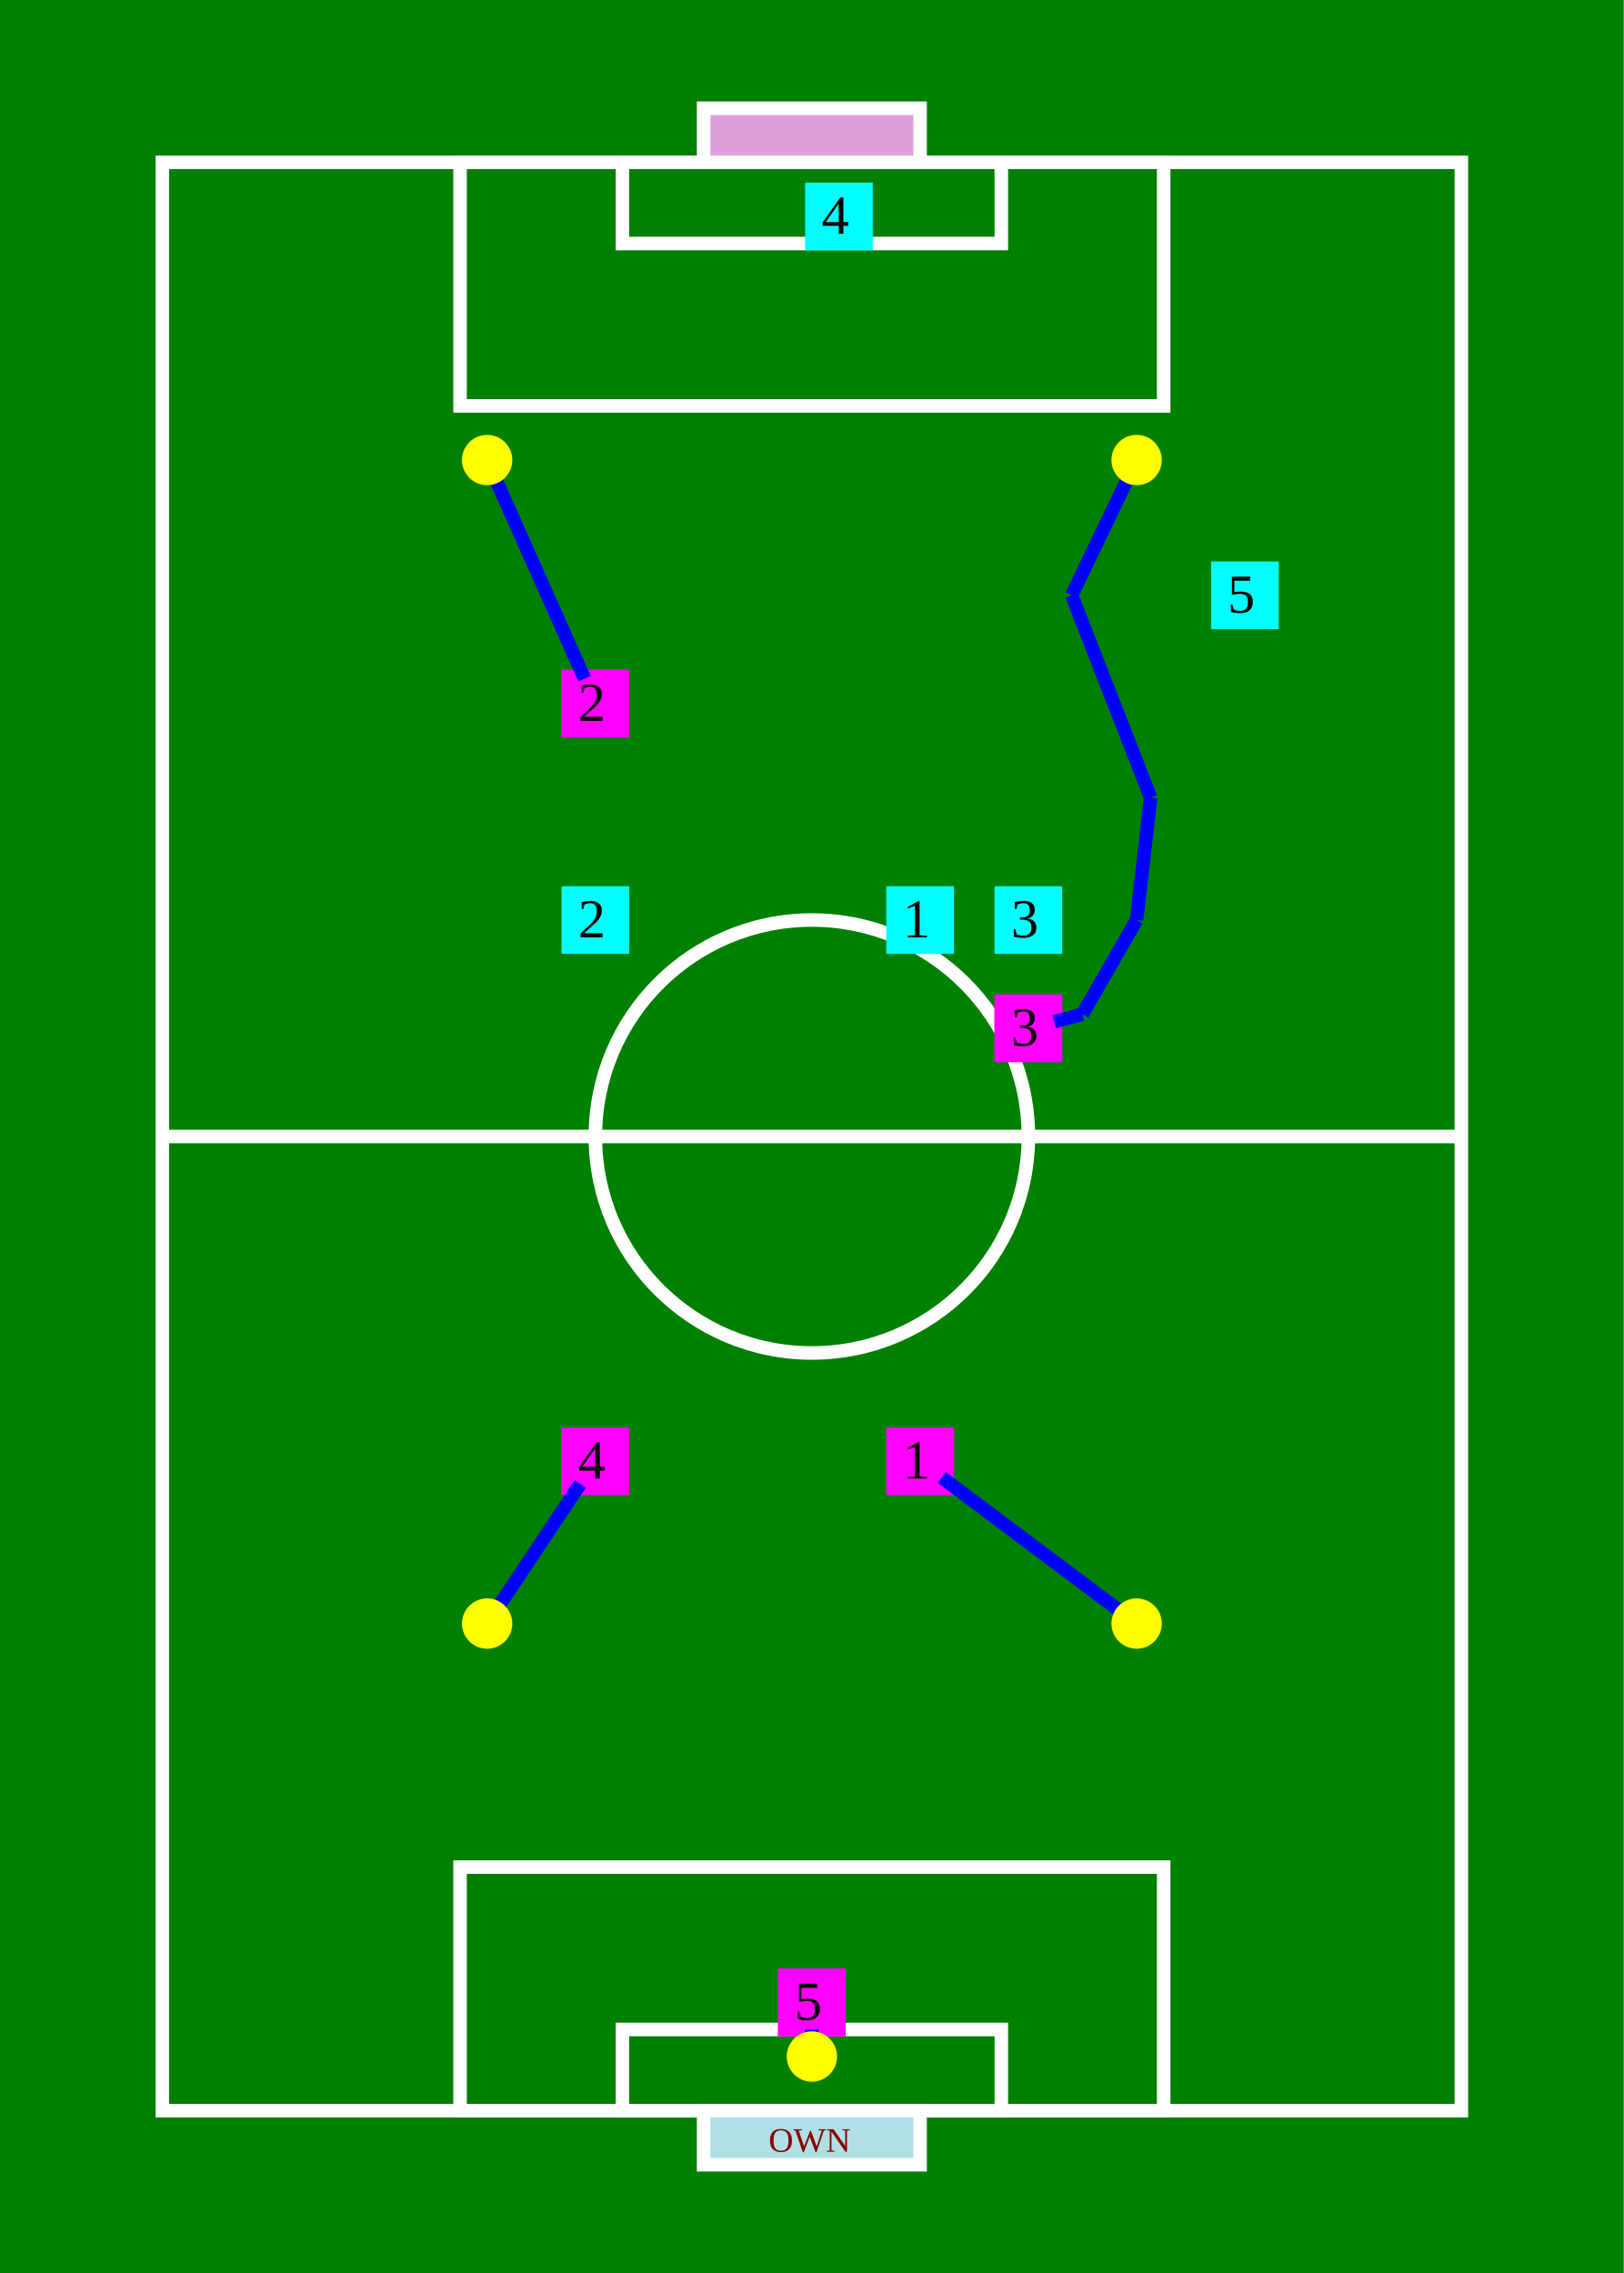
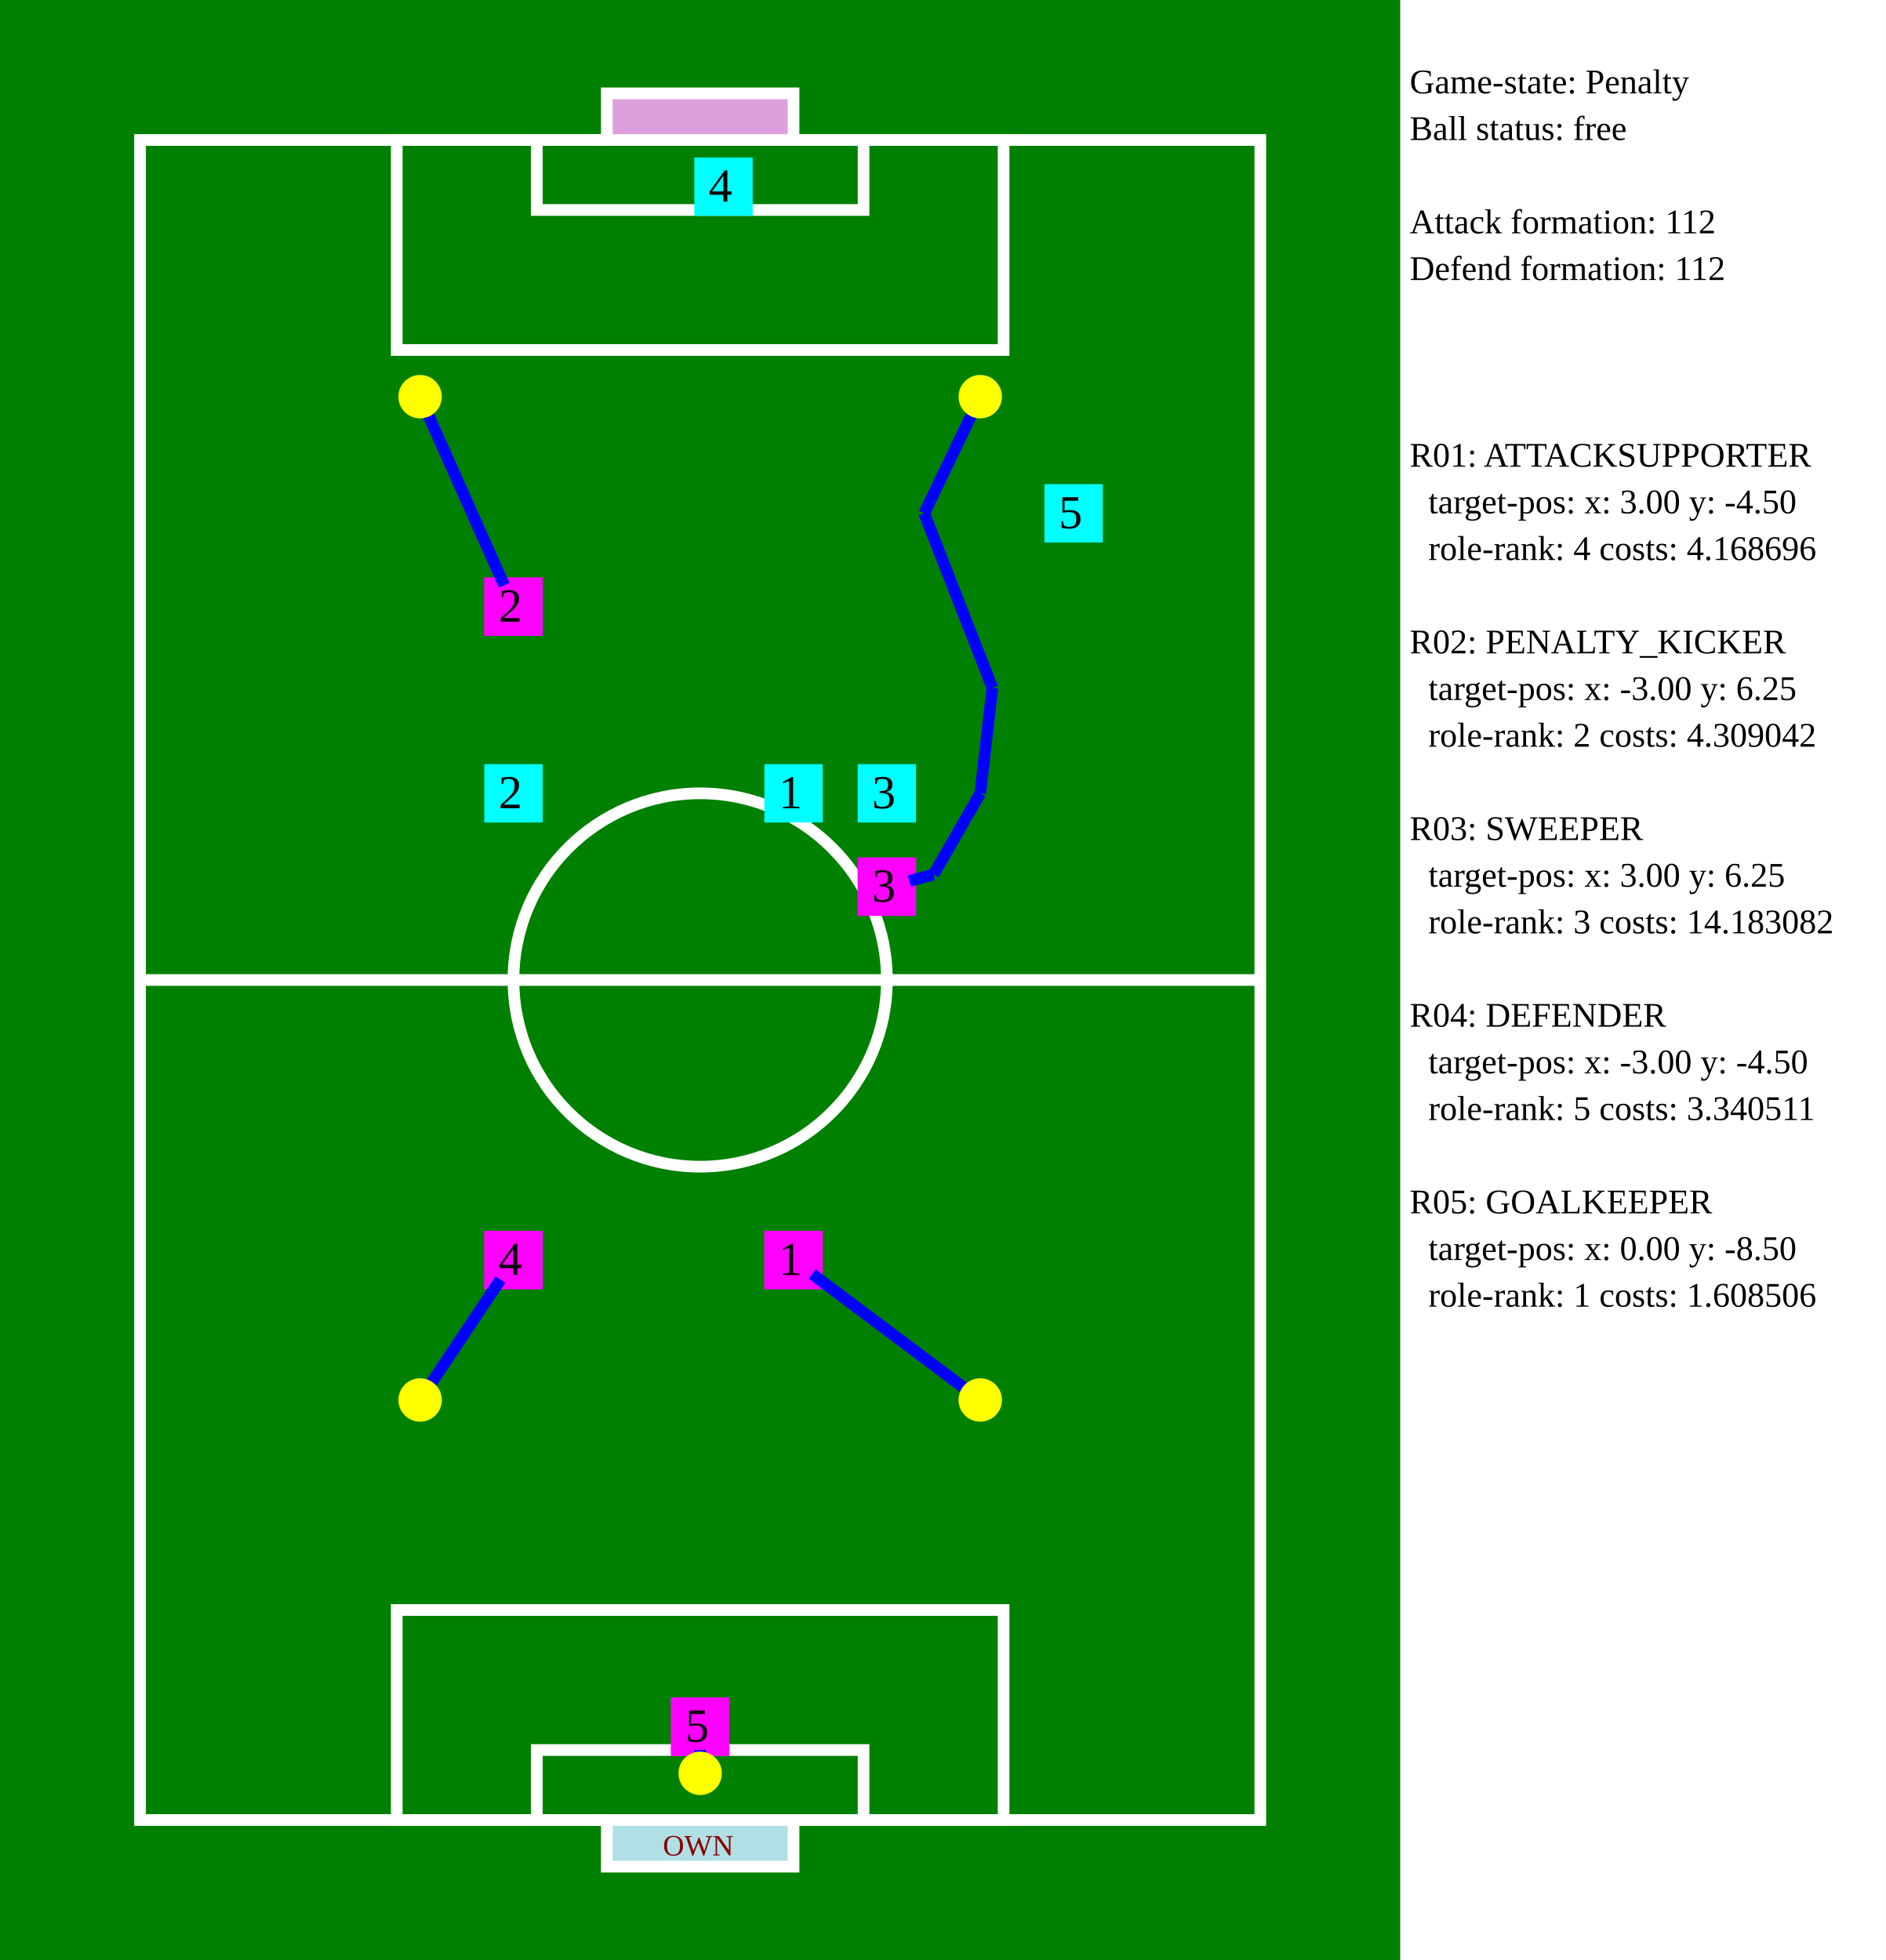
- <svg xmlns="http://www.w3.org/2000/svg" width="15.00cm" height="21.00cm" version="1.1">
+ <svg xmlns="http://www.w3.org/2000/svg" width="20.20cm" height="21.00cm" version="1.1">
  <rect x="0cm" y="0cm" width="15.00cm" height="21.00cm" fill="green" stroke-width="0.02cm" />
+   <rect x="15.00cm" y="0cm" width="5.20cm" height="21.00cm" fill="white" stroke-width="0.02cm" />
+   <text x="15.10cm" y="1.00cm" font-size="14" font-weight-absolute="bold" fill="black">Game-state: Penalty</text>
+   <text x="15.10cm" y="1.50cm" font-size="14" font-weight-absolute="bold" fill="black">Ball status: free</text>
+   <text x="15.10cm" y="2.50cm" font-size="14" font-weight-absolute="bold" fill="black">Attack formation: 112</text>
+   <text x="15.10cm" y="3.00cm" font-size="14" font-weight-absolute="bold" fill="black">Defend formation: 112</text>
+   <text x="15.10cm" y="5.00cm" font-size="14" font-weight-absolute="bold" fill="black">R01: ATTACKSUPPORTER</text>
+   <text x="15.30cm" y="5.50cm" font-size="14" font-weight-absolute="bold" fill="black">target-pos: x: 3.00 y: -4.50</text>
+   <text x="15.30cm" y="6.00cm" font-size="14" font-weight-absolute="bold" fill="black">role-rank: 4 costs: 4.168696</text>
+   <text x="15.10cm" y="7.00cm" font-size="14" font-weight-absolute="bold" fill="black">R02: PENALTY_KICKER</text>
+   <text x="15.30cm" y="7.50cm" font-size="14" font-weight-absolute="bold" fill="black">target-pos: x: -3.00 y: 6.25</text>
+   <text x="15.30cm" y="8.00cm" font-size="14" font-weight-absolute="bold" fill="black">role-rank: 2 costs: 4.309042</text>
+   <text x="15.10cm" y="9.00cm" font-size="14" font-weight-absolute="bold" fill="black">R03: SWEEPER</text>
+   <text x="15.30cm" y="9.50cm" font-size="14" font-weight-absolute="bold" fill="black">target-pos: x: 3.00 y: 6.25</text>
+   <text x="15.30cm" y="10.00cm" font-size="14" font-weight-absolute="bold" fill="black">role-rank: 3 costs: 14.183082</text>
+   <text x="15.10cm" y="11.00cm" font-size="14" font-weight-absolute="bold" fill="black">R04: DEFENDER</text>
+   <text x="15.30cm" y="11.50cm" font-size="14" font-weight-absolute="bold" fill="black">target-pos: x: -3.00 y: -4.50</text>
+   <text x="15.30cm" y="12.00cm" font-size="14" font-weight-absolute="bold" fill="black">role-rank: 5 costs: 3.340511</text>
+   <text x="15.10cm" y="13.00cm" font-size="14" font-weight-absolute="bold" fill="black">R05: GOALKEEPER</text>
+   <text x="15.30cm" y="13.50cm" font-size="14" font-weight-absolute="bold" fill="black">target-pos: x: 0.00 y: -8.50</text>
+   <text x="15.30cm" y="14.00cm" font-size="14" font-weight-absolute="bold" fill="black">role-rank: 1 costs: 1.608506</text>
  <rect x="1.50cm" y="1.50cm" width="12.00cm" height="18.00cm" fill="none" stroke="white" stroke-width="0.125cm" />
  <line x1="1.50cm" y1="10.50cm" x2="13.50cm" y2="10.50cm" stroke-width="0.125cm" stroke="white" />
  <circle cx="7.50cm" cy="10.50cm" r="2.00cm" fill="none" stroke="white" stroke-width="0.125cm" />
  <rect x="4.25cm" y="1.50cm" width="6.50cm" height="2.25cm" fill="green" stroke="white" stroke-width="0.125cm" />
  <rect x="4.25cm" y="17.25cm" width="6.50cm" height="2.25cm" fill="green" stroke="white" stroke-width="0.125cm" />
  <rect x="5.75cm" y="1.50cm" width="3.50cm" height="0.75cm" fill="green" stroke="white" stroke-width="0.125cm" />
  <rect x="5.75cm" y="18.75cm" width="3.50cm" height="0.75cm" fill="green" stroke="white" stroke-width="0.125cm" />
  <rect x="6.50cm" y="1.00cm" width="2.00cm" height="0.50cm" fill="plum" stroke="white" stroke-width="0.125cm" />
  <rect x="6.50cm" y="19.50cm" width="2.00cm" height="0.50cm" fill="powderblue" stroke="white" stroke-width="0.125cm" />
  <text x="7.10cm" y="19.88cm" fill="darkred">OWN</text>
  <rect x="8.25cm" y="8.25cm" width="0.50cm" height="0.50cm" fill="cyan" stroke="cyan" stroke-width="0.125cm" />
  <text x="8.34cm" y="8.66cm" font-size="large" font-weight-absolute="bold" fill="black">1</text>
  <rect x="5.25cm" y="8.25cm" width="0.50cm" height="0.50cm" fill="cyan" stroke="cyan" stroke-width="0.125cm" />
  <text x="5.34cm" y="8.66cm" font-size="large" font-weight-absolute="bold" fill="black">2</text>
  <rect x="9.25cm" y="8.25cm" width="0.50cm" height="0.50cm" fill="cyan" stroke="cyan" stroke-width="0.125cm" />
  <text x="9.34cm" y="8.66cm" font-size="large" font-weight-absolute="bold" fill="black">3</text>
  <rect x="7.50cm" y="1.75cm" width="0.50cm" height="0.50cm" fill="cyan" stroke="cyan" stroke-width="0.125cm" />
  <text x="7.59cm" y="2.16cm" font-size="large" font-weight-absolute="bold" fill="black">4</text>
  <rect x="11.25cm" y="5.25cm" width="0.50cm" height="0.50cm" fill="cyan" stroke="cyan" stroke-width="0.125cm" />
  <text x="11.34cm" y="5.66cm" font-size="large" font-weight-absolute="bold" fill="black">5</text>
  <rect x="8.25cm" y="13.25cm" width="0.50cm" height="0.50cm" fill="magenta" stroke="magenta" stroke-width="0.125cm" />
  <rect x="5.25cm" y="6.25cm" width="0.50cm" height="0.50cm" fill="magenta" stroke="magenta" stroke-width="0.125cm" />
  <rect x="9.25cm" y="9.25cm" width="0.50cm" height="0.50cm" fill="magenta" stroke="magenta" stroke-width="0.125cm" />
  <rect x="5.25cm" y="13.25cm" width="0.50cm" height="0.50cm" fill="magenta" stroke="magenta" stroke-width="0.125cm" />
  <rect x="7.25cm" y="18.25cm" width="0.50cm" height="0.50cm" fill="magenta" stroke="magenta" stroke-width="0.125cm" />
  <rect x="8.25cm" y="13.25cm" width="0.50cm" height="0.50cm" fill="magenta" stroke="magenta" stroke-width="0.125cm" />
  <line x1="8.70cm" y1="13.65cm" x2="10.50cm" y2="15.00cm" stroke-width="0.125cm" stroke="blue" />
  <circle cx="10.50cm" cy="15.00cm" r="0.17cm" fill="yellow" stroke="yellow" stroke-width="0.125cm" />
  <rect x="5.25cm" y="6.25cm" width="0.50cm" height="0.50cm" fill="magenta" stroke="magenta" stroke-width="0.125cm" />
  <line x1="5.40cm" y1="6.27cm" x2="4.50cm" y2="4.25cm" stroke-width="0.125cm" stroke="blue" />
  <circle cx="4.50cm" cy="4.25cm" r="0.17cm" fill="yellow" stroke="yellow" stroke-width="0.125cm" />
  <rect x="9.25cm" y="9.25cm" width="0.50cm" height="0.50cm" fill="magenta" stroke="magenta" stroke-width="0.125cm" />
  <line x1="9.74cm" y1="9.44cm" x2="10.00cm" y2="9.37cm" stroke-width="0.125cm" stroke="blue" />
  <line x1="10.00cm" y1="9.37cm" x2="10.50cm" y2="8.50cm" stroke-width="0.125cm" stroke="blue" />
  <line x1="10.50cm" y1="8.50cm" x2="10.63cm" y2="7.37cm" stroke-width="0.125cm" stroke="blue" />
  <line x1="10.63cm" y1="7.37cm" x2="9.90cm" y2="5.50cm" stroke-width="0.125cm" stroke="blue" />
  <line x1="9.90cm" y1="5.50cm" x2="10.50cm" y2="4.25cm" stroke-width="0.125cm" stroke="blue" />
  <circle cx="10.50cm" cy="4.25cm" r="0.17cm" fill="yellow" stroke="yellow" stroke-width="0.125cm" />
  <rect x="5.25cm" y="13.25cm" width="0.50cm" height="0.50cm" fill="magenta" stroke="magenta" stroke-width="0.125cm" />
  <line x1="5.36cm" y1="13.71cm" x2="4.50cm" y2="15.00cm" stroke-width="0.125cm" stroke="blue" />
  <circle cx="4.50cm" cy="15.00cm" r="0.17cm" fill="yellow" stroke="yellow" stroke-width="0.125cm" />
  <rect x="7.25cm" y="18.25cm" width="0.50cm" height="0.50cm" fill="magenta" stroke="magenta" stroke-width="0.125cm" />
  <line x1="7.50cm" y1="18.75cm" x2="7.50cm" y2="19.00cm" stroke-width="0.125cm" stroke="blue" />
  <circle cx="7.50cm" cy="19.00cm" r="0.17cm" fill="yellow" stroke="yellow" stroke-width="0.125cm" />
  <text x="8.34cm" y="13.66cm" font-size="large" font-weight-absolute="bold" fill="black">1</text>
  <text x="5.34cm" y="6.66cm" font-size="large" font-weight-absolute="bold" fill="black">2</text>
  <text x="9.34cm" y="9.66cm" font-size="large" font-weight-absolute="bold" fill="black">3</text>
  <text x="5.34cm" y="13.66cm" font-size="large" font-weight-absolute="bold" fill="black">4</text>
  <text x="7.34cm" y="18.66cm" font-size="large" font-weight-absolute="bold" fill="black">5</text>
</svg>
